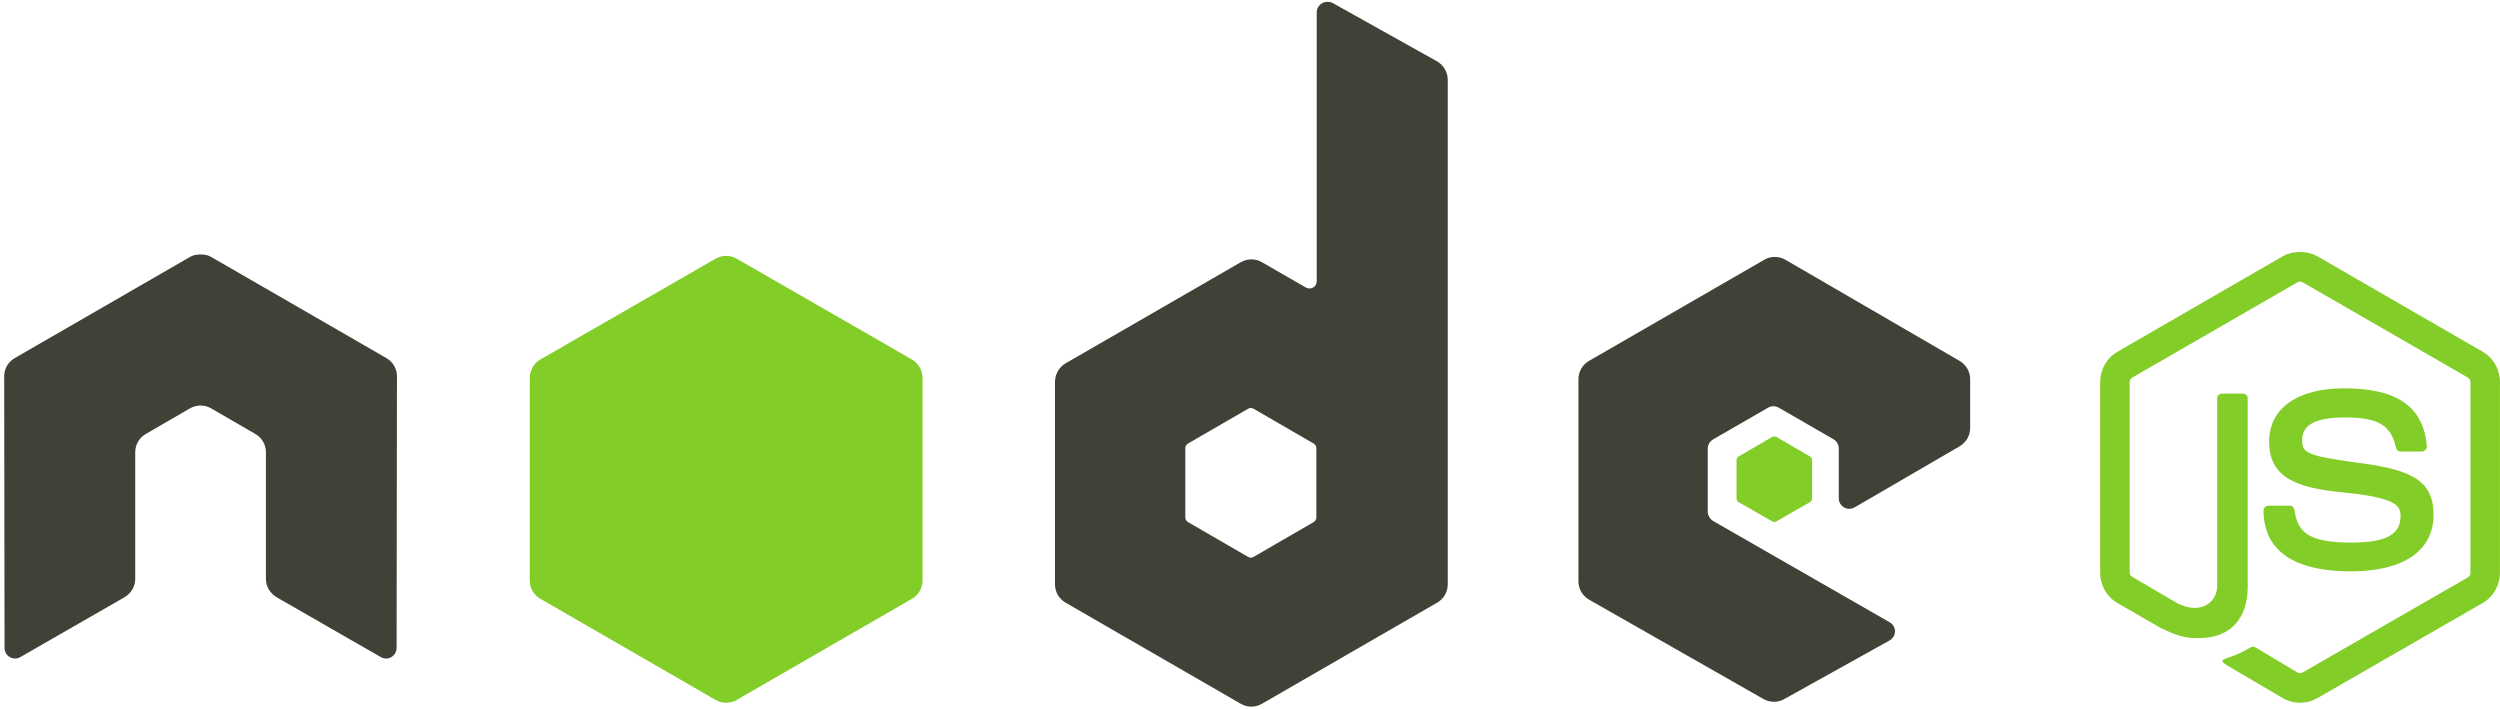
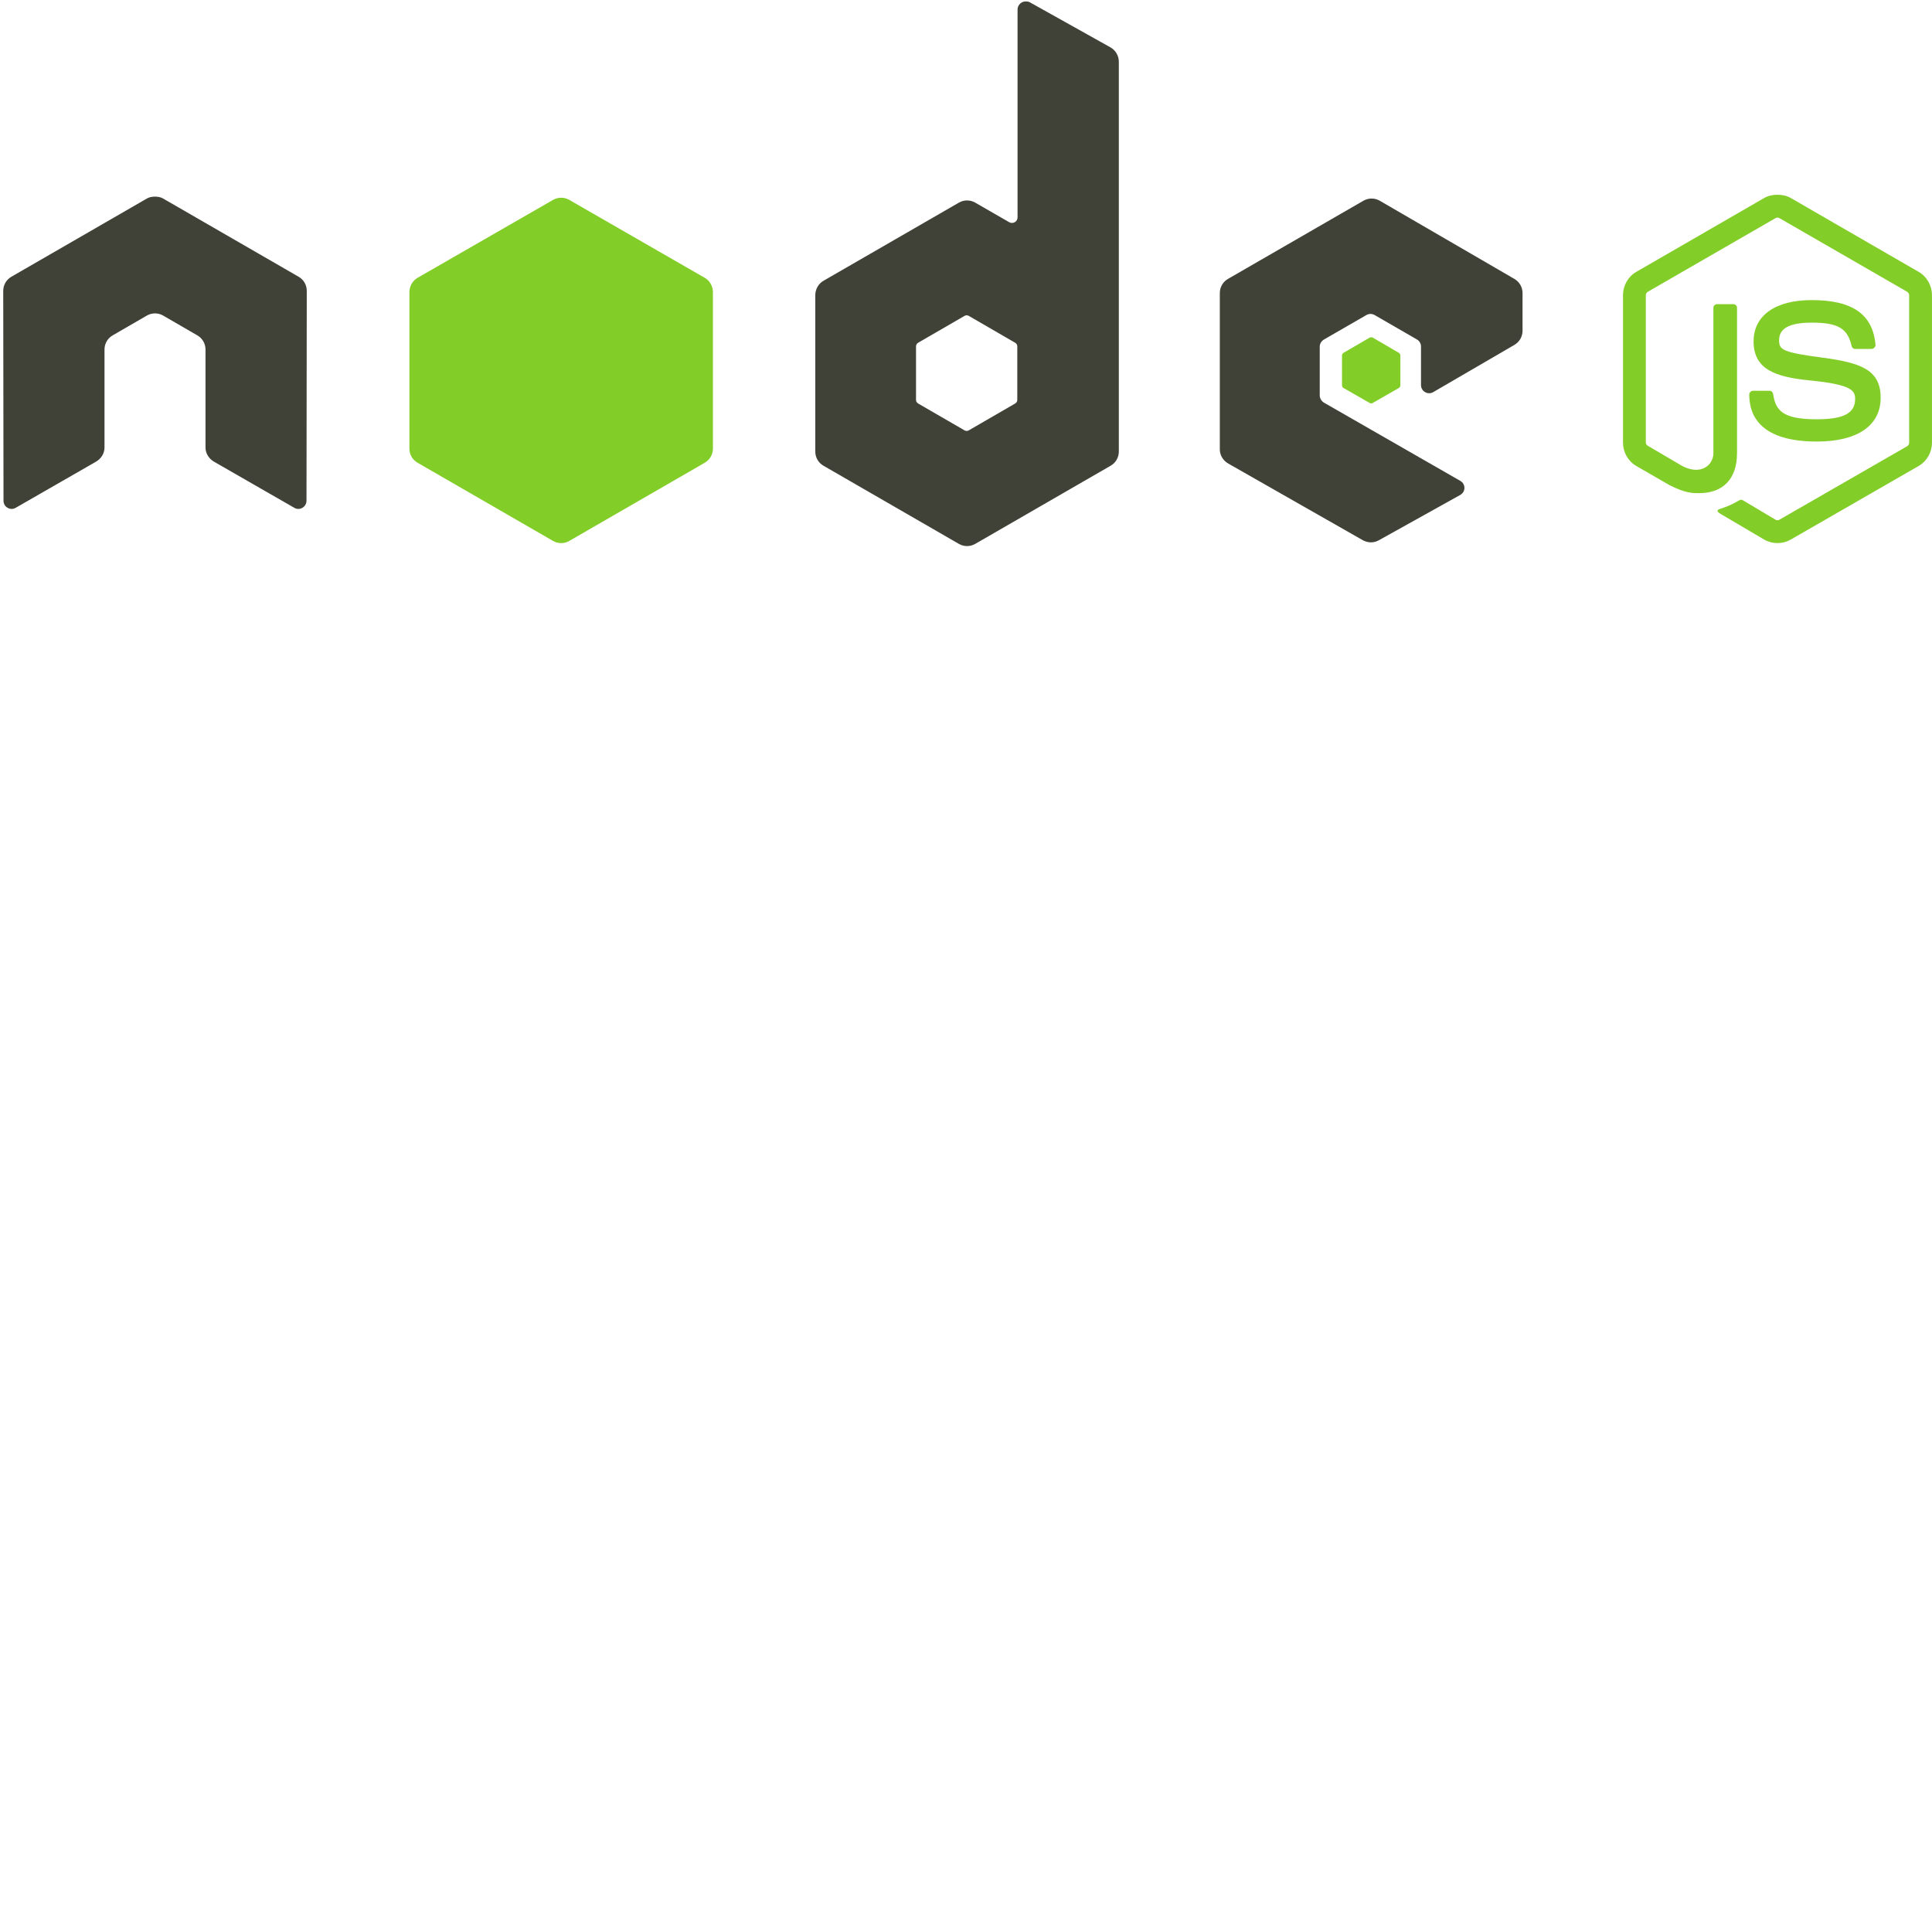
- <svg xmlns="http://www.w3.org/2000/svg" width="512px" height="145px" viewBox="0 0 512 145" version="1.1" preserveAspectRatio="xMinYMin meet">
+ <svg xmlns="http://www.w3.org/2000/svg" width="200px" height="200px" viewBox="0 0 512 145" version="1.1" preserveAspectRatio="xMinYMin meet">
  <g>
    <g transform="translate(430, 51)" fill="#83CD29">
      <path d="M41.051,0.611 C39.806,0.611 38.596,0.868 37.525,1.474 L3.637,21.045 C1.444,22.308 0.111,24.694 0.111,27.233 L0.111,66.302 C0.111,68.839 1.444,71.223 3.637,72.489 L12.487,77.598 C16.786,79.717 18.372,79.684 20.329,79.684 C26.695,79.684 30.33,75.821 30.33,69.108 L30.33,30.542 C30.33,29.997 29.858,29.607 29.323,29.607 L25.078,29.607 C24.534,29.607 24.071,29.997 24.071,30.542 L24.071,69.108 C24.071,72.083 20.971,75.076 15.94,72.561 L6.731,67.165 C6.405,66.988 6.155,66.675 6.155,66.302 L6.155,27.233 C6.155,26.862 6.402,26.485 6.731,26.297 L40.547,6.799 C40.864,6.617 41.241,6.617 41.554,6.799 L75.371,26.297 C75.693,26.491 75.947,26.85 75.947,27.233 L75.947,66.302 C75.947,66.675 75.759,67.057 75.443,67.237 L41.554,86.735 C41.264,86.908 40.864,86.908 40.547,86.735 L31.841,81.555 C31.582,81.403 31.228,81.415 30.978,81.555 C28.575,82.917 28.123,83.076 25.869,83.857 C25.314,84.051 24.471,84.352 26.157,85.296 L37.525,91.988 C38.607,92.614 39.813,92.923 41.051,92.923 C42.306,92.923 43.494,92.614 44.576,91.988 L78.465,72.489 C80.658,71.214 81.99,68.839 81.99,66.302 L81.99,27.233 C81.99,24.694 80.658,22.313 78.465,21.045 L44.576,1.474 C43.514,0.868 42.295,0.611 41.051,0.611 L41.051,0.611 L41.051,0.611 Z" />
      <path d="M50.116,28.528 C40.467,28.528 34.719,32.635 34.719,39.465 C34.719,46.873 40.423,48.909 49.685,49.825 C60.765,50.91 61.628,52.537 61.628,54.718 C61.628,58.501 58.612,60.114 51.484,60.114 C42.527,60.114 40.559,57.878 39.9,53.423 C39.822,52.945 39.453,52.559 38.964,52.559 L34.575,52.559 C34.034,52.559 33.568,53.025 33.568,53.567 C33.568,59.27 36.67,66.014 51.484,66.014 C62.207,66.014 68.392,61.805 68.392,54.43 C68.392,47.119 63.396,45.157 52.994,43.782 C42.484,42.391 41.482,41.71 41.482,39.249 C41.482,37.217 42.331,34.5 50.116,34.5 C57.07,34.5 59.64,35.999 60.693,40.688 C60.785,41.129 61.174,41.479 61.628,41.479 L66.017,41.479 C66.288,41.479 66.55,41.313 66.737,41.119 C66.921,40.912 67.051,40.679 67.025,40.4 C66.346,32.326 60.961,28.528 50.116,28.528 L50.116,28.528 L50.116,28.528 Z" />
    </g>
    <g>
      <path d="M271.821,0.383 C271.449,0.387 271.073,0.476 270.742,0.67 C270.079,1.059 269.662,1.773 269.662,2.541 L269.662,57.583 C269.662,58.124 269.411,58.607 268.943,58.878 C268.474,59.15 267.902,59.15 267.432,58.878 L258.438,53.698 C257.098,52.925 255.462,52.926 254.121,53.698 L218.218,74.419 C216.876,75.194 216.06,76.683 216.06,78.233 L216.06,119.676 C216.06,121.224 216.877,122.642 218.218,123.417 L254.121,144.139 C255.464,144.913 257.096,144.913 258.438,144.139 L294.341,123.417 C295.682,122.642 296.5,121.224 296.5,119.676 L296.5,16.356 C296.5,14.784 295.642,13.309 294.269,12.542 L272.9,0.598 C272.565,0.411 272.193,0.379 271.821,0.383 L271.821,0.383 L271.821,0.383 Z M40.861,52.115 C40.177,52.142 39.533,52.262 38.919,52.618 L3.015,73.34 C1.678,74.113 0.857,75.522 0.857,77.081 L0.929,132.699 C0.929,133.472 1.328,134.191 2.008,134.57 C2.675,134.969 3.502,134.969 4.167,134.57 L25.464,122.338 C26.813,121.536 27.694,120.142 27.694,118.596 L27.694,92.623 C27.694,91.073 28.509,89.651 29.853,88.881 L38.918,83.629 C39.595,83.238 40.321,83.053 41.077,83.053 C41.817,83.053 42.578,83.238 43.235,83.629 L52.301,88.881 C53.645,89.651 54.46,91.073 54.46,92.623 L54.46,118.596 C54.46,120.142 55.35,121.545 56.69,122.338 L77.987,134.57 C78.656,134.969 79.482,134.969 80.146,134.57 C80.807,134.191 81.225,133.472 81.225,132.699 L81.297,77.081 C81.297,75.522 80.485,74.113 79.138,73.34 L43.235,52.618 C42.628,52.262 41.982,52.143 41.293,52.115 L40.861,52.115 L40.861,52.115 L40.861,52.115 Z M363.485,52.618 C362.735,52.617 362,52.807 361.327,53.194 L325.424,73.916 C324.083,74.69 323.265,76.108 323.265,77.657 L323.265,119.1 C323.265,120.659 324.143,122.071 325.496,122.842 L361.111,143.132 C362.426,143.883 364.032,143.939 365.356,143.203 L386.941,131.187 C387.626,130.807 388.089,130.098 388.092,129.316 C388.097,128.535 387.689,127.835 387.013,127.446 L350.894,106.724 C350.218,106.338 349.743,105.557 349.743,104.781 L349.743,91.83 C349.743,91.056 350.224,90.346 350.894,89.96 L362.118,83.484 C362.786,83.098 363.606,83.098 364.277,83.484 L375.501,89.96 C376.172,90.346 376.58,91.056 376.58,91.83 L376.58,102.047 C376.58,102.823 376.989,103.531 377.66,103.918 C378.333,104.306 379.147,104.307 379.818,103.918 L401.331,91.399 C402.667,90.623 403.49,89.202 403.49,87.657 L403.49,77.656 C403.49,76.112 402.669,74.691 401.331,73.915 L365.644,53.193 C364.972,52.804 364.235,52.619 363.485,52.618 L363.485,52.618 L363.485,52.618 Z M256.136,83.557 C256.323,83.557 256.543,83.603 256.711,83.7 L269.015,90.823 C269.349,91.016 269.591,91.372 269.591,91.758 L269.591,106.004 C269.591,106.391 269.351,106.747 269.015,106.94 L256.711,114.063 C256.376,114.254 255.967,114.254 255.632,114.063 L243.329,106.94 C242.994,106.746 242.753,106.391 242.753,106.004 L242.753,91.758 C242.753,91.372 242.995,91.017 243.329,90.823 L255.632,83.701 C255.8,83.604 255.949,83.558 256.136,83.558 L256.136,83.557 L256.136,83.557 Z" fill="#404137" />
      <path d="M148.714,52.402 C147.966,52.402 147.226,52.591 146.556,52.978 L110.653,73.628 C109.31,74.401 108.494,75.893 108.494,77.441 L108.494,118.884 C108.494,120.434 109.311,121.85 110.653,122.626 L146.556,143.347 C147.898,144.123 149.531,144.123 150.873,143.347 L186.776,122.626 C188.116,121.85 188.934,120.434 188.934,118.884 L188.934,77.441 C188.934,75.891 188.118,74.401 186.776,73.628 L150.873,52.978 C150.203,52.591 149.463,52.402 148.714,52.402 L148.714,52.402 L148.714,52.402 Z" fill="#83CD29" />
      <path d="M363.413,89.385 C363.27,89.385 363.111,89.385 362.982,89.457 L356.075,93.486 C355.815,93.633 355.643,93.908 355.643,94.205 L355.643,102.12 C355.643,102.418 355.815,102.691 356.075,102.839 L362.982,106.797 C363.241,106.946 363.517,106.946 363.773,106.797 L370.68,102.839 C370.937,102.692 371.112,102.418 371.112,102.12 L371.112,94.205 C371.112,93.908 370.937,93.634 370.68,93.486 L363.773,89.457 C363.645,89.381 363.557,89.385 363.413,89.385 L363.413,89.385 L363.413,89.385 Z" fill="#83CD29" />
    </g>
  </g>
</svg>
